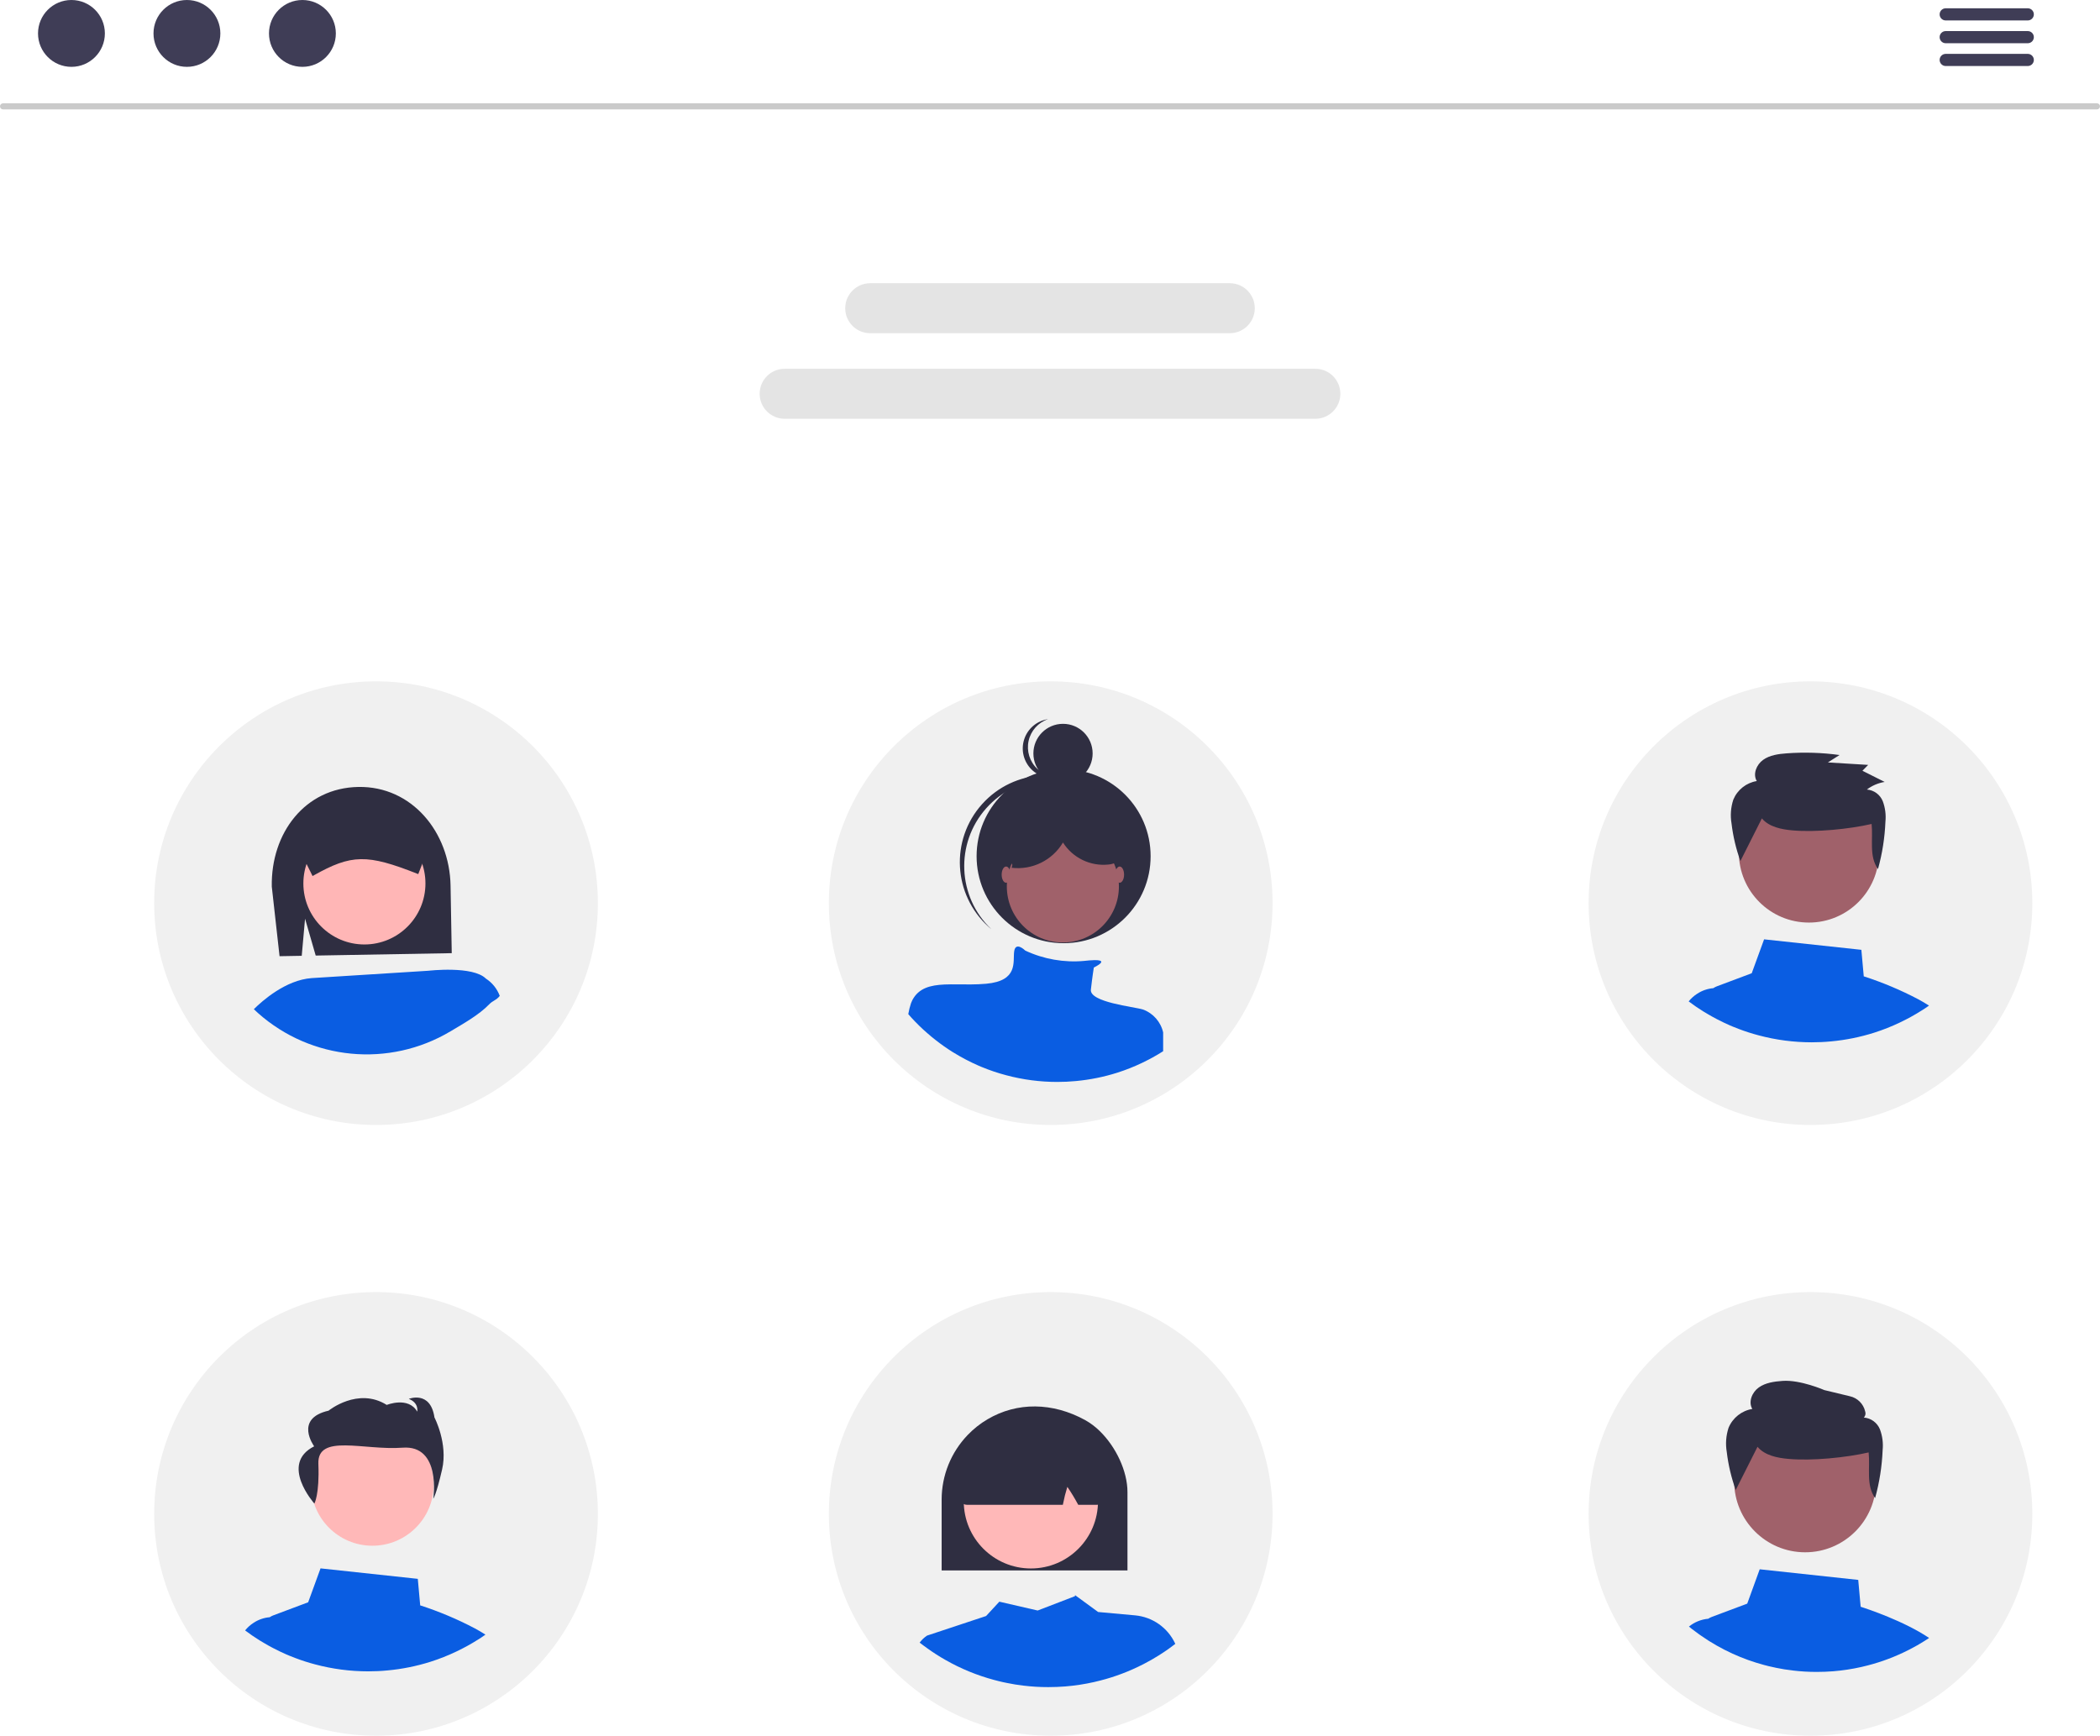
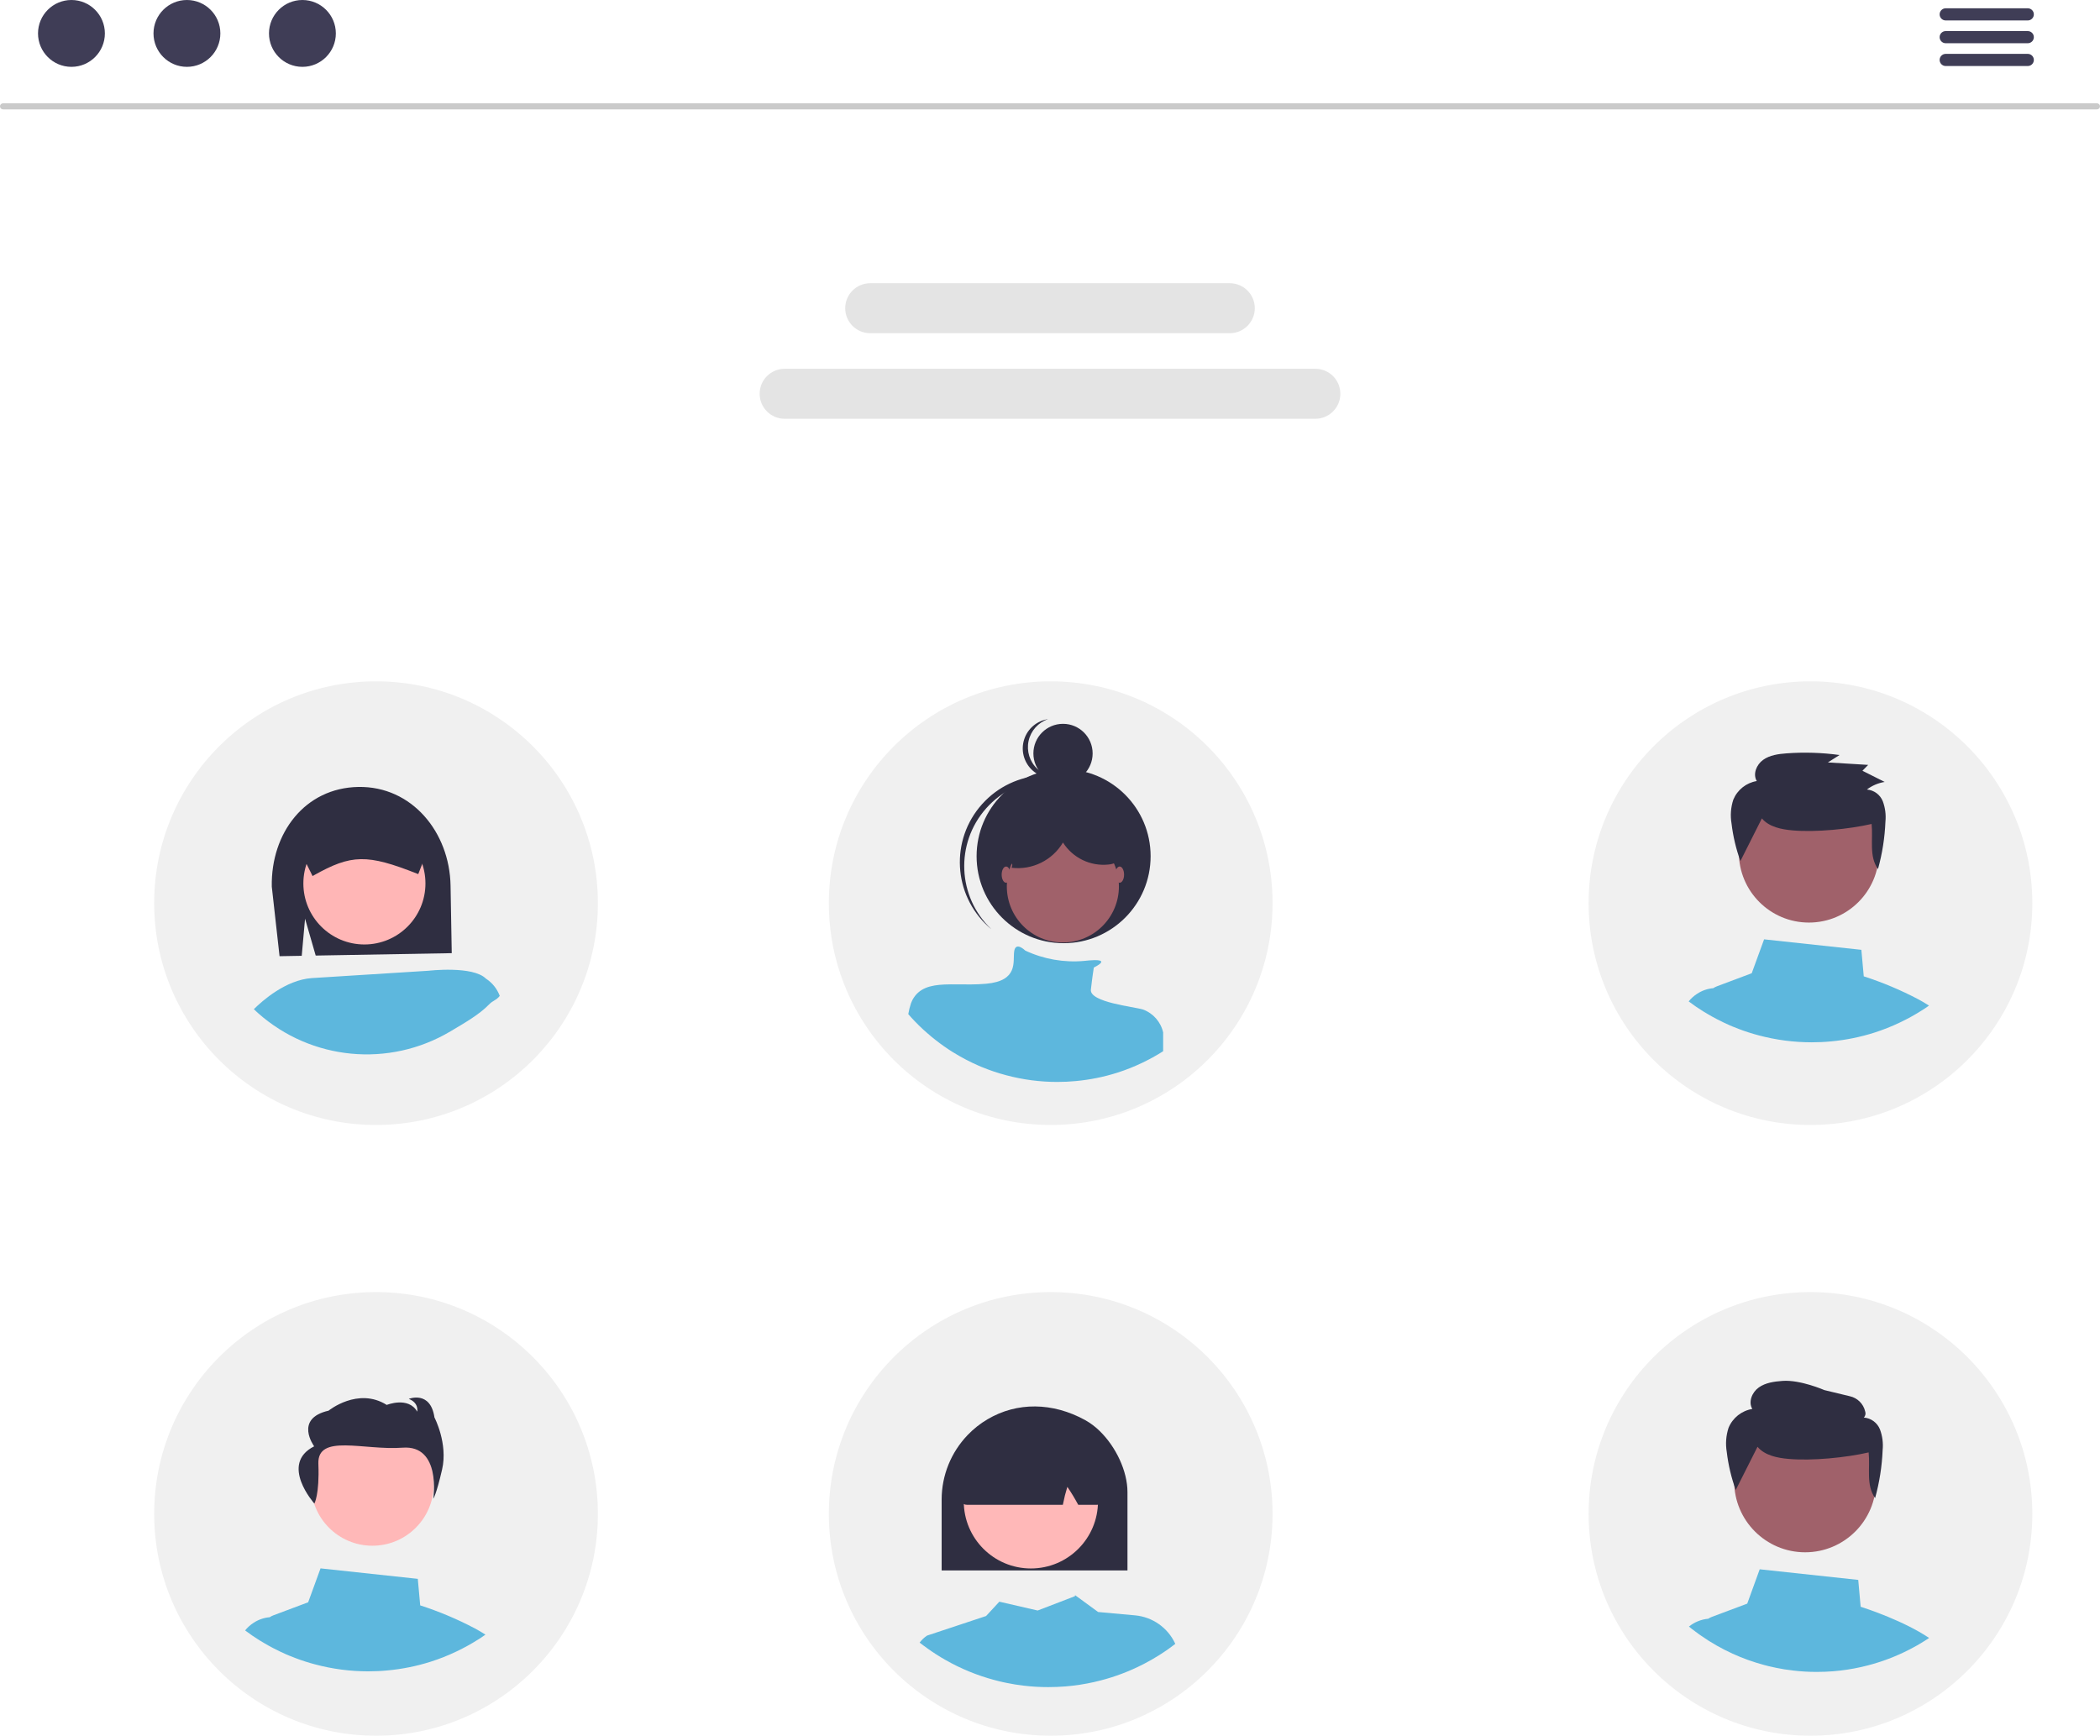
<svg xmlns="http://www.w3.org/2000/svg" data-name="Layer 1" width="691" height="571.228" viewBox="0 0 691 571.228">
  <path d="M944.5,200.386h-689a1,1,0,0,1,0-2h689a1,1,0,0,1,0,2Z" transform="translate(-254.5 -164.3858)" fill="#cacaca" />
  <circle cx="23.508" cy="11" r="11" fill="#3f3d56" />
  <circle cx="61.508" cy="11" r="11" fill="#3f3d56" />
  <circle cx="99.508" cy="11" r="11" fill="#3f3d56" />
  <path d="M687.313,302.201H512.687a8.225,8.225,0,0,1,0-16.45H687.313a8.225,8.225,0,1,1,0,16.45Z" transform="translate(-254.5 -164.3858)" fill="#e4e4e4" />
  <path d="M659.158,274.045H540.842a8.225,8.225,0,0,1,0-16.45H659.158a8.225,8.225,0,0,1,0,16.45Z" transform="translate(-254.5 -164.3858)" fill="#e4e4e4" />
  <circle cx="123.732" cy="297.228" r="73" fill="#f0f0f0" />
  <circle cx="595.732" cy="297.228" r="73" fill="#f0f0f0" />
  <circle cx="345.732" cy="297.228" r="73" fill="#f0f0f0" />
-   <path d="M885.712,493.253a112.493,112.493,0,0,0-17.946-7.552l-.79-8.73-32.006-3.448-4.068,11.158-11.486,4.31a5.605,5.605,0,0,0-1.166.607h-.012a11.342,11.342,0,0,0-5.269,1.821,11.665,11.665,0,0,0-2.816,2.526c1.554,1.178,3.168,2.271,4.832,3.315l.073.036c.474.291.959.583,1.444.862.875.522,1.773,1.02,2.672,1.493l.571.291c1.311.68,2.647,1.323,4.019,1.918.279.121.583.243.862.364.024.012.036.012.06.024.644.267,1.287.522,1.943.765a63.826,63.826,0,0,0,6.581,2.113,67.676,67.676,0,0,0,17.448,2.283c2.15,0,4.274-.097,6.375-.304a67.391,67.391,0,0,0,14.133-2.853c.011,0,.025-.012.036-.012a66.317,66.317,0,0,0,8.488-3.363c.011-.012.036-.012.049-.024.619-.291,1.214-.607,1.821-.911l.292-.146c.486-.255.972-.51,1.458-.777,1.214-.668,2.404-1.372,3.581-2.125.328-.194.644-.401.972-.619.461-.304.922-.619,1.372-.947C888.103,494.601,886.926,493.909,885.712,493.253Z" transform="translate(-254.5 -164.3858)" fill="#0a5de2" />
+   <path d="M885.712,493.253a112.493,112.493,0,0,0-17.946-7.552l-.79-8.73-32.006-3.448-4.068,11.158-11.486,4.31a5.605,5.605,0,0,0-1.166.607h-.012a11.342,11.342,0,0,0-5.269,1.821,11.665,11.665,0,0,0-2.816,2.526c1.554,1.178,3.168,2.271,4.832,3.315l.073.036c.474.291.959.583,1.444.862.875.522,1.773,1.02,2.672,1.493l.571.291c1.311.68,2.647,1.323,4.019,1.918.279.121.583.243.862.364.024.012.036.012.06.024.644.267,1.287.522,1.943.765a63.826,63.826,0,0,0,6.581,2.113,67.676,67.676,0,0,0,17.448,2.283c2.15,0,4.274-.097,6.375-.304a67.391,67.391,0,0,0,14.133-2.853c.011,0,.025-.012.036-.012a66.317,66.317,0,0,0,8.488-3.363c.011-.012.036-.012.049-.024.619-.291,1.214-.607,1.821-.911l.292-.146c.486-.255.972-.51,1.458-.777,1.214-.668,2.404-1.372,3.581-2.125.328-.194.644-.401.972-.619.461-.304.922-.619,1.372-.947C888.103,494.601,886.926,493.909,885.712,493.253Z" transform="translate(-254.5 -164.3858)" fill="#5db7dd" />
  <circle cx="595.217" cy="280.567" r="23.051" fill="#a0616a" />
  <path d="M834.241,433.725c2.386,2.824,6.424,3.621,10.149,3.947,7.565.663,18.566-.413,25.959-2.12.528,5.114-.911,10.629,2.101,14.836a68.873,68.873,0,0,0,2.447-15.613,14.945,14.945,0,0,0-.865-6.687,6.15,6.15,0,0,0-5.239-3.863,13.131,13.131,0,0,1,5.857-2.504l-7.319-3.678,1.88-1.93-13.251-.811,3.838-2.438a83.222,83.222,0,0,0-17.435-.55c-2.7.199-5.523.579-7.711,2.144s-3.452,4.674-2.094,6.971a10.122,10.122,0,0,0-7.714,6.121,16.34,16.34,0,0,0-.586,7.854,55.676,55.676,0,0,0,2.919,12.35Z" transform="translate(-254.5 -164.3858)" fill="#2f2e41" />
  <circle id="bfd52db7-3176-431c-b22d-4ccf50ae4673" data-name="Ellipse 188" cx="349.782" cy="247.958" r="9.746" fill="#2f2e41" />
  <path id="b31e8c25-48a3-409d-90cd-0f3aa66812dd-64" data-name="Path 969" d="M595.827,417.414a9.747,9.747,0,0,1,3.544-16.359,9.744,9.744,0,1,0,4.518,18.876,9.723,9.723,0,0,1-8.063-2.518Z" transform="translate(-254.5 -164.3858)" fill="#2f2e41" />
  <circle id="fe71adb6-1e7d-40f2-ae2d-2f206863ade9" data-name="Ellipse 189" cx="349.978" cy="281.777" r="28.631" fill="#2f2e41" />
  <path id="e07a90a6-c331-41ef-a441-b6d8bd717078-65" data-name="Path 970" d="M579.008,430.399a28.626,28.626,0,0,1,39.678-3.002c-.233-.223-.467-.447-.709-.663a28.631,28.631,0,0,0-38.208,42.65q.082.073.164.145c.243.216.493.42.741.627a28.626,28.626,0,0,1-1.666-39.757Z" transform="translate(-254.5 -164.3858)" fill="#2f2e41" />
  <circle id="fefa9ca9-d901-48cd-a772-63aab06ef99d" data-name="Ellipse 190" cx="349.735" cy="291.725" r="18.44" fill="#a0616a" />
-   <path d="M637.232,504.155v6.187c-1.133.724-2.277,1.401-3.444,2.043-.467.257-.934.502-1.4.747l-.28.14c-.584.292-1.156.595-1.751.876-.011.012-.035.012-.047.023a63.744,63.744,0,0,1-8.16,3.234c-.011,0-.023.012-.035.012a64.798,64.798,0,0,1-13.588,2.743c-2.019.199-4.062.292-6.129.292a65.06,65.06,0,0,1-16.774-2.195,63.17,63.17,0,0,1-8.195-2.767c-.023-.012-.035-.012-.059-.023-.268-.117-.56-.233-.829-.35-1.319-.572-2.603-1.191-3.864-1.844l-.548-.28c-1.343-.712-2.662-1.459-3.958-2.265l-.07-.035a63.942,63.942,0,0,1-5.767-4.051c-.946-.724-1.856-1.483-2.743-2.276-.467-.397-.934-.817-1.377-1.226a63.195,63.195,0,0,1-4.845-4.996,23.617,23.617,0,0,1,.887-3.584l.011-.012a5.24,5.24,0,0,1,.245-.584,4.655,4.655,0,0,1,.222-.49c2.09-3.911,5.872-4.88,10.565-5.09,2.65-.117,5.58.012,8.674-.023,1.634-.012,3.327-.07,5.019-.222,10.681-.969,8.744-7.273,9.222-10.67.479-3.292,3.444-.444,3.642-.257l.011.012a37.672,37.672,0,0,0,19.378,3.397c1.144-.14,2.288-.222,3.432-.257,3.012-.035,2.358.829,1.32,1.541a13.055,13.055,0,0,1-1.576.887s-.479,2.918-.969,7.284c-.467,4.179,14.253,5.627,17.137,6.537h.011A10.527,10.527,0,0,1,637.232,504.155Z" transform="translate(-254.5 -164.3858)" fill="#0a5de2" />
+   <path d="M637.232,504.155v6.187c-1.133.724-2.277,1.401-3.444,2.043-.467.257-.934.502-1.4.747l-.28.14c-.584.292-1.156.595-1.751.876-.011.012-.035.012-.047.023a63.744,63.744,0,0,1-8.16,3.234c-.011,0-.023.012-.035.012a64.798,64.798,0,0,1-13.588,2.743c-2.019.199-4.062.292-6.129.292a65.06,65.06,0,0,1-16.774-2.195,63.17,63.17,0,0,1-8.195-2.767c-.023-.012-.035-.012-.059-.023-.268-.117-.56-.233-.829-.35-1.319-.572-2.603-1.191-3.864-1.844l-.548-.28c-1.343-.712-2.662-1.459-3.958-2.265l-.07-.035a63.942,63.942,0,0,1-5.767-4.051c-.946-.724-1.856-1.483-2.743-2.276-.467-.397-.934-.817-1.377-1.226a63.195,63.195,0,0,1-4.845-4.996,23.617,23.617,0,0,1,.887-3.584l.011-.012a5.24,5.24,0,0,1,.245-.584,4.655,4.655,0,0,1,.222-.49c2.09-3.911,5.872-4.88,10.565-5.09,2.65-.117,5.58.012,8.674-.023,1.634-.012,3.327-.07,5.019-.222,10.681-.969,8.744-7.273,9.222-10.67.479-3.292,3.444-.444,3.642-.257l.011.012a37.672,37.672,0,0,0,19.378,3.397c1.144-.14,2.288-.222,3.432-.257,3.012-.035,2.358.829,1.32,1.541a13.055,13.055,0,0,1-1.576.887s-.479,2.918-.969,7.284c-.467,4.179,14.253,5.627,17.137,6.537h.011A10.527,10.527,0,0,1,637.232,504.155Z" transform="translate(-254.5 -164.3858)" fill="#5db7dd" />
  <ellipse id="eb9de4e7-d719-4e1b-ab1d-c7fc470b1049" data-name="Ellipse 191" cx="331.053" cy="287.844" rx="1.456" ry="2.669" fill="#a0616a" />
  <ellipse id="a295d86f-11aa-4df2-91d0-9ecb8f1fab78" data-name="Ellipse 192" cx="368.419" cy="287.844" rx="1.456" ry="2.669" fill="#a0616a" />
  <path d="M354.877,466.726l3.503,12.135,44.766-.79-.392-22.234c-.31-17.599-12.748-32.778-30.347-32.467s-28.789,15.189-28.478,32.787l2.557,22.913,7.299-.129Z" transform="translate(-254.5 -164.3858)" fill="#2f2e41" />
  <circle cx="119.907" cy="290.74" r="20.085" fill="#ffb6b6" />
  <path d="M396.395,441.023a7.79,7.79,0,0,0-1.383-4.298c-.092-.13-.185-.251-.278-.371a7.827,7.827,0,0,0-6.276-2.999l-14.436.26-14.427.251a7.817,7.817,0,0,0-7.659,7.938l3.435,6.916,1.977,3.974.325-.186c12.486-7.019,17.593-7.111,34.118-.585l.334.13,1.309-3.351,2.971-7.603Z" transform="translate(-254.5 -164.3858)" fill="#2f2e41" />
-   <path d="M414.387,486.448c-4.308-4.298-18.884-2.59-18.884-2.59L357.032,486.281c-8.532.631-16.219,7.464-19.004,10.231.445.436.901.863,1.365,1.272a53.853,53.853,0,0,0,63.333,6.016c4.122-2.46,9.396-5.41,12.701-8.854,1.309-1.355,2.357-1.328,3.517-2.814A11.589,11.589,0,0,0,414.387,486.448Z" transform="translate(-254.5 -164.3858)" fill="#0a5de2" />
+   <path d="M414.387,486.448c-4.308-4.298-18.884-2.59-18.884-2.59L357.032,486.281c-8.532.631-16.219,7.464-19.004,10.231.445.436.901.863,1.365,1.272a53.853,53.853,0,0,0,63.333,6.016c4.122-2.46,9.396-5.41,12.701-8.854,1.309-1.355,2.357-1.328,3.517-2.814A11.589,11.589,0,0,0,414.387,486.448Z" transform="translate(-254.5 -164.3858)" fill="#5db7dd" />
  <circle cx="123.732" cy="498.228" r="73" fill="#f0f0f0" />
  <circle cx="595.732" cy="498.228" r="73" fill="#f0f0f0" />
  <circle cx="345.732" cy="498.228" r="73" fill="#f0f0f0" />
  <circle cx="122.537" cy="488.518" r="20.181" fill="#ffb8b8" />
  <path d="M357.944,659.218s1.715-3.011,1.316-13.071,14.92-4.37,27.72-5.33,10.091,16.795,10.091,16.795.923-1.055,2.901-9.624-2.512-17.108-2.512-17.108c-1.322-9.004-8.447-6.118-8.447-6.118,3.431,1.336,2.772,4.192,2.772,4.192-2.905-5.092-10.03-2.207-10.03-2.207-9.503-5.963-19.134,1.89-19.134,1.89-11.48,2.605-4.747,11.735-4.747,11.735C346.328,646.206,357.944,659.218,357.944,659.218Z" transform="translate(-254.5 -164.3858)" fill="#2f2e41" />
-   <path d="M410.712,700.269a112.493,112.493,0,0,0-17.946-7.552l-.79-8.73-32.006-3.448-4.068,11.158-11.486,4.31a5.605,5.605,0,0,0-1.166.607h-.012a11.342,11.342,0,0,0-5.269,1.821,11.665,11.665,0,0,0-2.816,2.526c1.554,1.178,3.168,2.271,4.832,3.315l.073.036c.474.291.959.583,1.444.862.875.522,1.773,1.02,2.672,1.493l.571.291c1.311.68,2.647,1.323,4.019,1.918.279.121.583.243.862.364.024.012.036.012.06.024.644.267,1.287.522,1.943.765a63.824,63.824,0,0,0,6.581,2.113,67.676,67.676,0,0,0,17.448,2.283c2.15,0,4.274-.097,6.375-.304a67.391,67.391,0,0,0,14.133-2.853c.011,0,.025-.012.036-.012A66.317,66.317,0,0,0,404.689,707.894c.011-.012.036-.012.049-.024.619-.291,1.214-.607,1.821-.911l.292-.146c.486-.255.972-.51,1.458-.777,1.214-.668,2.404-1.372,3.581-2.125.328-.194.644-.401.972-.619.461-.304.922-.619,1.372-.947C413.103,701.617,411.926,700.925,410.712,700.269Z" transform="translate(-254.5 -164.3858)" fill="#0a5de2" />
-   <path d="M627.988,696,615.838,694.895l-7.27-5.31a.041.041,0,0,0-.009-.028l-.019.009-.291-.216-.038.338-12.271,4.719-12.608-2.908-4.362,4.719-19.428,6.445a9.87,9.87,0,0,0-2.43,2.298l.001.012c.816.638,1.654,1.268,2.503,1.864a64.474,64.474,0,0,0,5.995,3.846,67.54,67.54,0,0,0,16.004,6.576q.76.211,1.52.394c.882.216,1.773.422,2.664.591q2.702.563,5.469.882a67.051,67.051,0,0,0,8.171.488q2.801,0,5.544-.216a68.346,68.346,0,0,0,9.55-1.454c.113-.028.225-.047.338-.084a67.548,67.548,0,0,0,13.959-4.859c.685-.328,1.37-.666,2.045-1.013q2.491-1.28,4.841-2.758c1.182-.732,2.336-1.51,3.462-2.317.694-.497,1.379-1.004,2.054-1.529l-.073-.155A16.163,16.163,0,0,0,627.988,696Z" transform="translate(-254.5 -164.3858)" fill="#0a5de2" />
+   <path d="M410.712,700.269a112.493,112.493,0,0,0-17.946-7.552l-.79-8.73-32.006-3.448-4.068,11.158-11.486,4.31a5.605,5.605,0,0,0-1.166.607h-.012a11.342,11.342,0,0,0-5.269,1.821,11.665,11.665,0,0,0-2.816,2.526c1.554,1.178,3.168,2.271,4.832,3.315l.073.036c.474.291.959.583,1.444.862.875.522,1.773,1.02,2.672,1.493l.571.291c1.311.68,2.647,1.323,4.019,1.918.279.121.583.243.862.364.024.012.036.012.06.024.644.267,1.287.522,1.943.765a63.824,63.824,0,0,0,6.581,2.113,67.676,67.676,0,0,0,17.448,2.283c2.15,0,4.274-.097,6.375-.304a67.391,67.391,0,0,0,14.133-2.853c.011,0,.025-.012.036-.012A66.317,66.317,0,0,0,404.689,707.894c.011-.012.036-.012.049-.024.619-.291,1.214-.607,1.821-.911l.292-.146c.486-.255.972-.51,1.458-.777,1.214-.668,2.404-1.372,3.581-2.125.328-.194.644-.401.972-.619.461-.304.922-.619,1.372-.947C413.103,701.617,411.926,700.925,410.712,700.269Z" transform="translate(-254.5 -164.3858)" fill="#5db7dd" />
+   <path d="M627.988,696,615.838,694.895l-7.27-5.31a.041.041,0,0,0-.009-.028l-.019.009-.291-.216-.038.338-12.271,4.719-12.608-2.908-4.362,4.719-19.428,6.445a9.87,9.87,0,0,0-2.43,2.298l.001.012c.816.638,1.654,1.268,2.503,1.864a64.474,64.474,0,0,0,5.995,3.846,67.54,67.54,0,0,0,16.004,6.576q.76.211,1.52.394c.882.216,1.773.422,2.664.591q2.702.563,5.469.882a67.051,67.051,0,0,0,8.171.488q2.801,0,5.544-.216a68.346,68.346,0,0,0,9.55-1.454c.113-.028.225-.047.338-.084a67.548,67.548,0,0,0,13.959-4.859c.685-.328,1.37-.666,2.045-1.013q2.491-1.28,4.841-2.758c1.182-.732,2.336-1.51,3.462-2.317.694-.497,1.379-1.004,2.054-1.529l-.073-.155A16.163,16.163,0,0,0,627.988,696Z" transform="translate(-254.5 -164.3858)" fill="#5db7dd" />
  <path d="M616.382,635.363a22.349,22.349,0,0,0-4.756-3.593c-10.742-5.929-22.477-6.032-32.196-.291a30.304,30.304,0,0,0-6.557,5.206,30.681,30.681,0,0,0-8.528,21.145V681.208H625.491V655.438C625.491,648.534,621.692,640.541,616.382,635.363Z" transform="translate(-254.5 -164.3858)" fill="#2f2e41" />
  <circle cx="339.21" cy="494.1" r="22.084" fill="#ffb8b8" />
  <path d="M616.363,638.44a2.73,2.73,0,0,0-1.548-2.205c-13.818-6.454-27.834-6.285-41.634.507H572.929l-.085.347c-2.72,20.957-2.336,21.417-2.167,21.605a2.73,2.73,0,0,0,.967.704,2.648,2.648,0,0,0,1.079.225h31.502l.075-.356a51.455,51.455,0,0,1,1.407-5.554A61.659,61.659,0,0,1,609.168,659.397l.131.225h6.126a2.171,2.171,0,0,0,.347-.028,2.627,2.627,0,0,0,1.642-.854C617.583,658.562,617.977,658.131,616.363,638.44Z" transform="translate(-254.5 -164.3858)" fill="#2f2e41" />
-   <path d="M866.745,693.165l-.796-8.832-32.421-3.493L829.424,692.141l-11.639,4.361a5.687,5.687,0,0,0-1.197.613A11.758,11.758,0,0,0,810.242,699.693c.265.219.53.43.796.64.055.055.119.101.174.146.741.576,1.5,1.143,2.267,1.682.201.146.403.293.613.43a60.831,60.831,0,0,0,5.229,3.319q2.578,1.467,5.294,2.706a65.458,65.458,0,0,0,10.304,3.703q.741.206,1.481.384c.859.21,1.728.411,2.596.576q2.633.549,5.33.859a65.348,65.348,0,0,0,7.963.475q2.729,0,5.404-.21a66.611,66.611,0,0,0,9.307-1.417c.11-.027.22-.046.329-.082a65.832,65.832,0,0,0,13.604-4.736c.667-.32,1.335-.649,1.993-.987q2.428-1.248,4.718-2.688c.549-.338,1.088-.686,1.628-1.051C880.98,697.864,868.939,693.869,866.745,693.165Z" transform="translate(-254.5 -164.3858)" fill="#0a5de2" />
+   <path d="M866.745,693.165l-.796-8.832-32.421-3.493L829.424,692.141l-11.639,4.361a5.687,5.687,0,0,0-1.197.613A11.758,11.758,0,0,0,810.242,699.693c.265.219.53.43.796.64.055.055.119.101.174.146.741.576,1.5,1.143,2.267,1.682.201.146.403.293.613.43a60.831,60.831,0,0,0,5.229,3.319q2.578,1.467,5.294,2.706a65.458,65.458,0,0,0,10.304,3.703q.741.206,1.481.384c.859.21,1.728.411,2.596.576q2.633.549,5.33.859a65.348,65.348,0,0,0,7.963.475q2.729,0,5.404-.21a66.611,66.611,0,0,0,9.307-1.417c.11-.027.22-.046.329-.082a65.832,65.832,0,0,0,13.604-4.736c.667-.32,1.335-.649,1.993-.987q2.428-1.248,4.718-2.688c.549-.338,1.088-.686,1.628-1.051C880.98,697.864,868.939,693.869,866.745,693.165Z" transform="translate(-254.5 -164.3858)" fill="#5db7dd" />
  <circle id="e8fe815c-89b6-45a1-8f09-a3d9b2d7a5fa" data-name="Ellipse 109" cx="593.973" cy="487.515" r="23.346" fill="#a0616a" />
  <path id="b463a6a0-335d-4c85-b501-8d2679f87106-66" data-name="Path 696" d="M832.802,640.527c2.417,2.86,6.506,3.667,10.279,3.995,7.662.672,18.804-.418,26.292-2.146.538,5.18-.922,10.765,2.128,15.026a69.759,69.759,0,0,0,2.478-15.814,15.146,15.146,0,0,0-.876-6.773,6.228,6.228,0,0,0-5.306-3.912,1.947,1.947,0,0,0,.427-2.037,6.622,6.622,0,0,0-5.02-4.974l-8.404-2.026s-7.886-3.459-13.778-3.025c-2.735.201-5.594.586-7.81,2.171s-3.496,4.734-2.12,7.06a10.251,10.251,0,0,0-7.812,6.199,16.549,16.549,0,0,0-.593,7.955,56.385,56.385,0,0,0,2.956,12.508Z" transform="translate(-254.5 -164.3858)" fill="#2f2e41" />
  <path d="M624.156,442a8.976,8.976,0,0,0-4.392-5.27,25.043,25.043,0,0,0-6.624-2.328,43.582,43.582,0,0,0-12.405-1.698c-4.184.206-8.46,1.65-11.303,4.726s-3.896,7.962-1.826,11.603l-.229.941a17.285,17.285,0,0,0,16.893-8.321,15.78,15.78,0,0,0,14.935,7.257,6.997,6.997,0,0,0,2.667-.767A5.549,5.549,0,0,0,624.156,442Z" transform="translate(-254.5 -164.3858)" fill="#2f2e41" />
  <path d="M921.732,171.114h-27a2,2,0,0,1,0-4h27a2,2,0,0,1,0,4Z" transform="translate(-254.5 -164.3858)" fill="#3f3d56" />
  <path d="M921.732,178.614h-27a2,2,0,0,1,0-4h27a2,2,0,0,1,0,4Z" transform="translate(-254.5 -164.3858)" fill="#3f3d56" />
  <path d="M921.732,186.114h-27a2,2,0,0,1,0-4h27a2,2,0,0,1,0,4Z" transform="translate(-254.5 -164.3858)" fill="#3f3d56" />
</svg>
